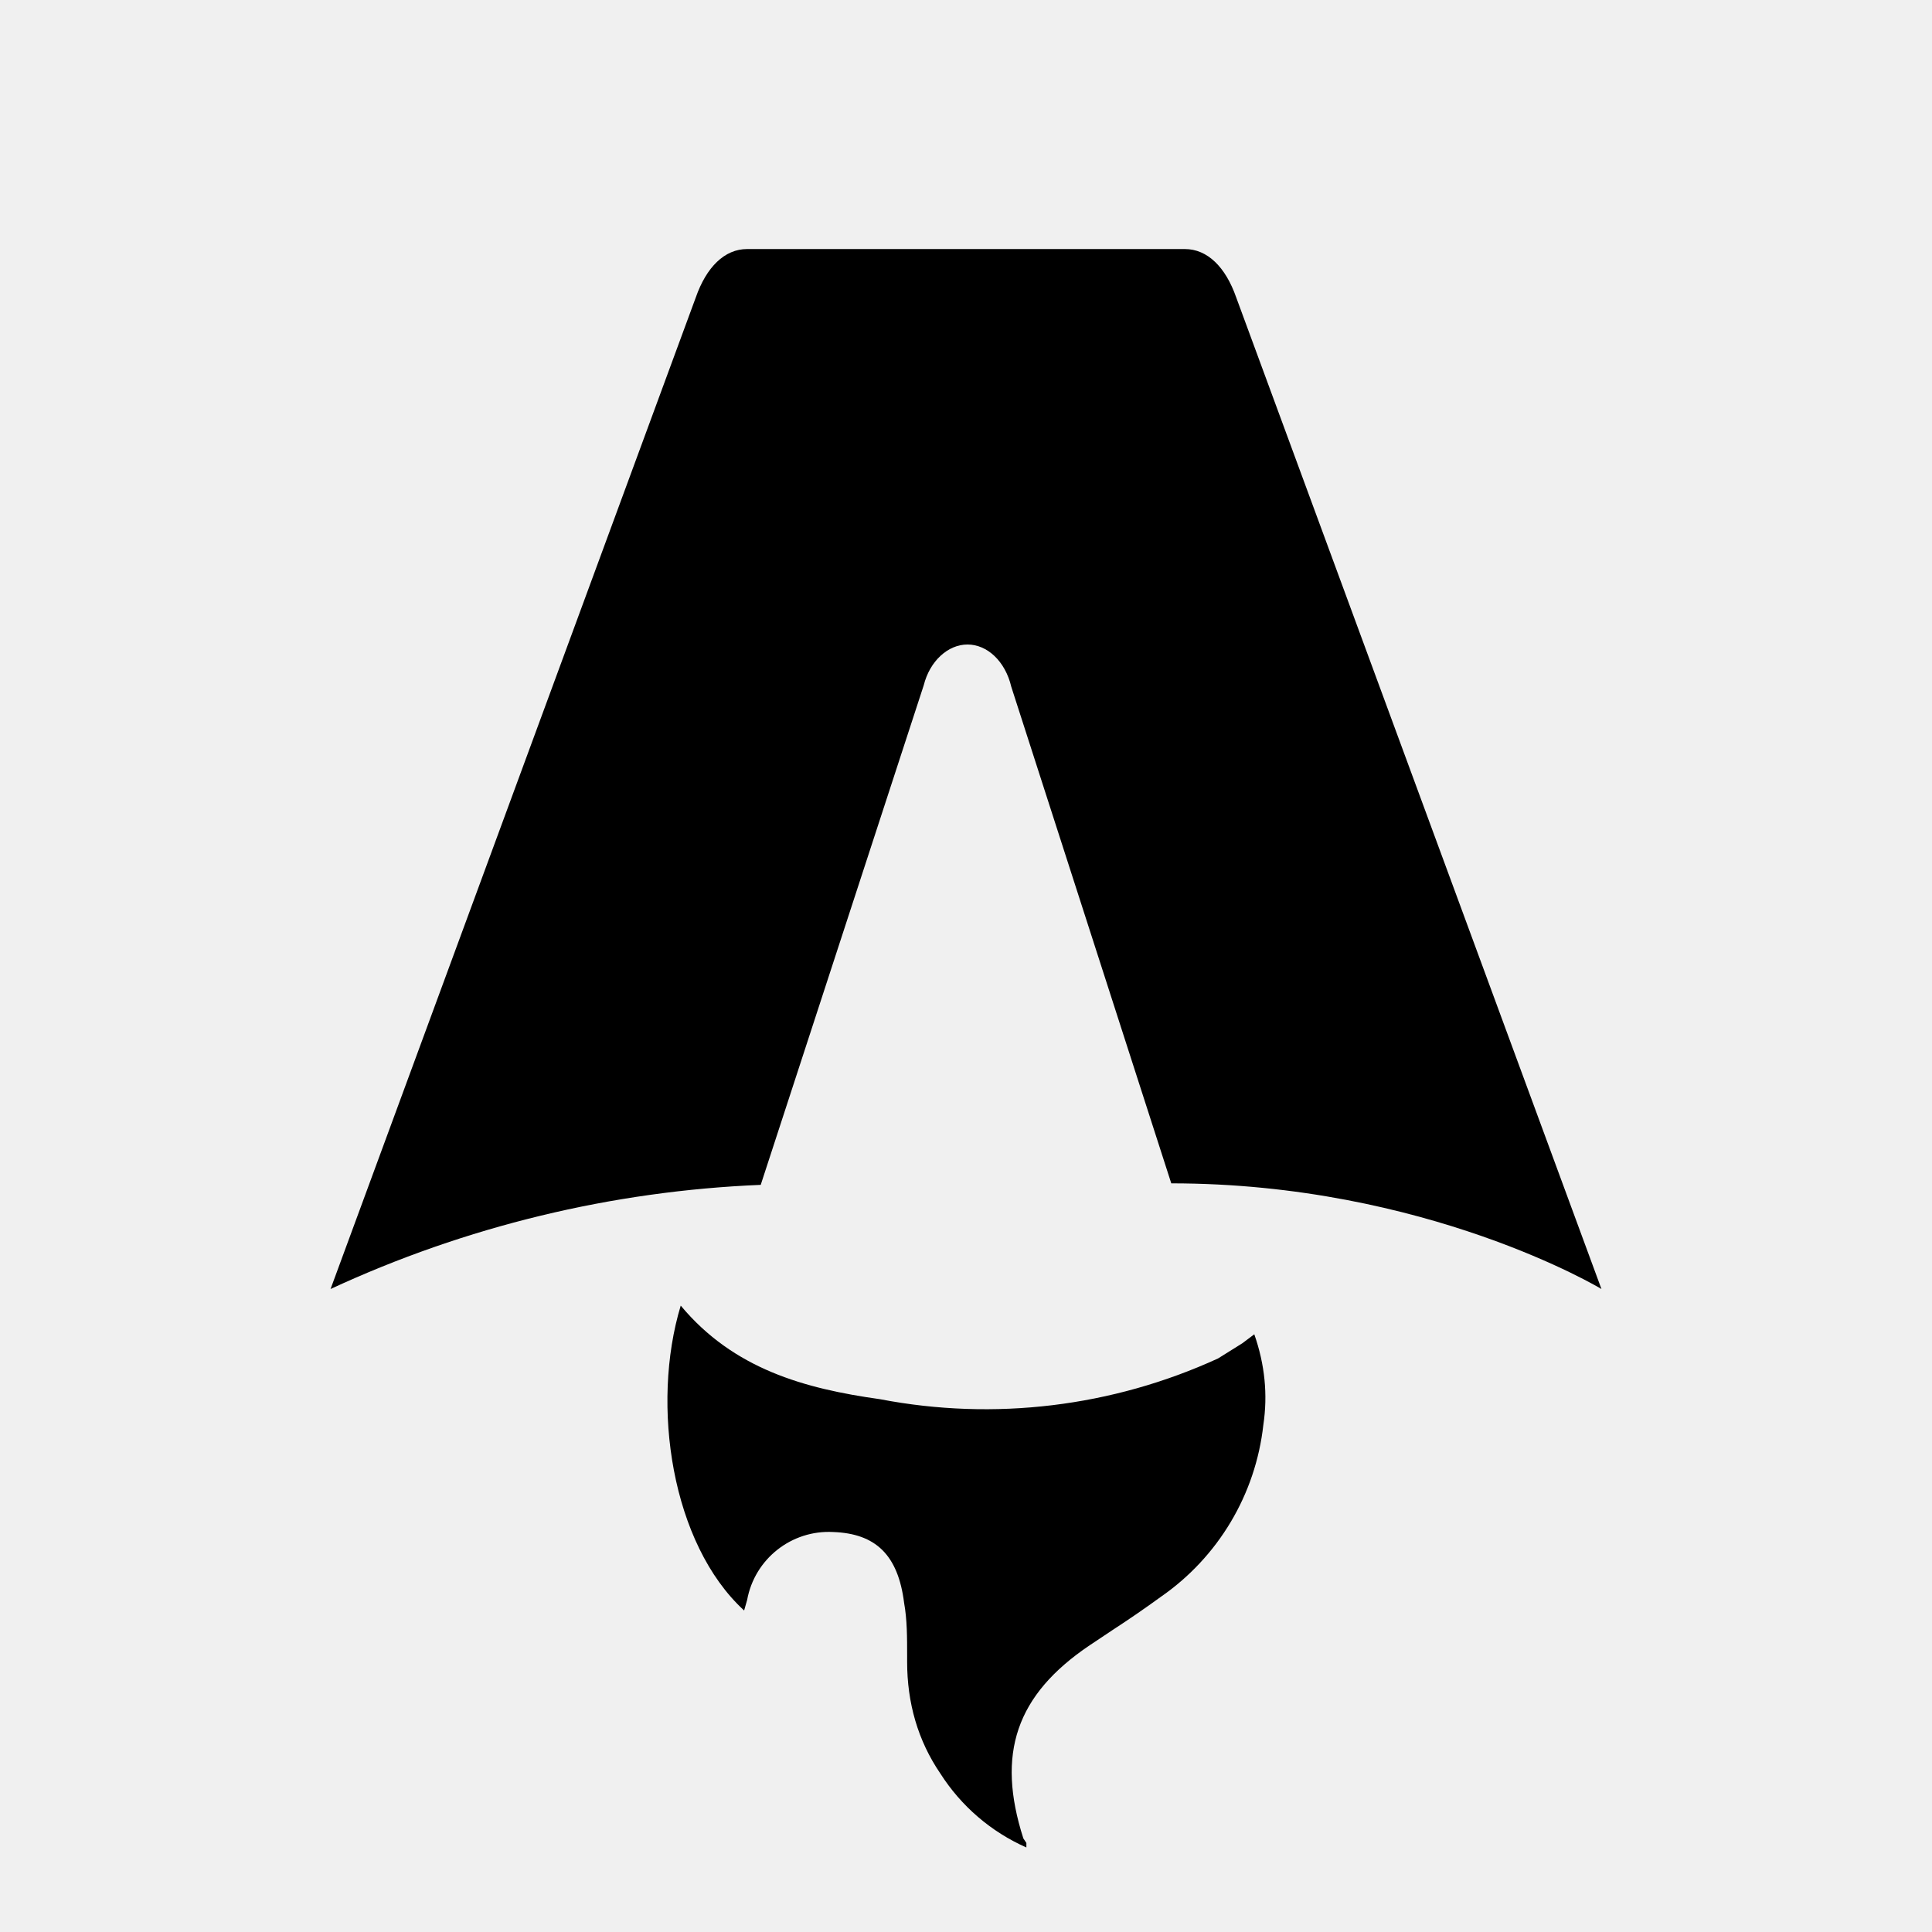
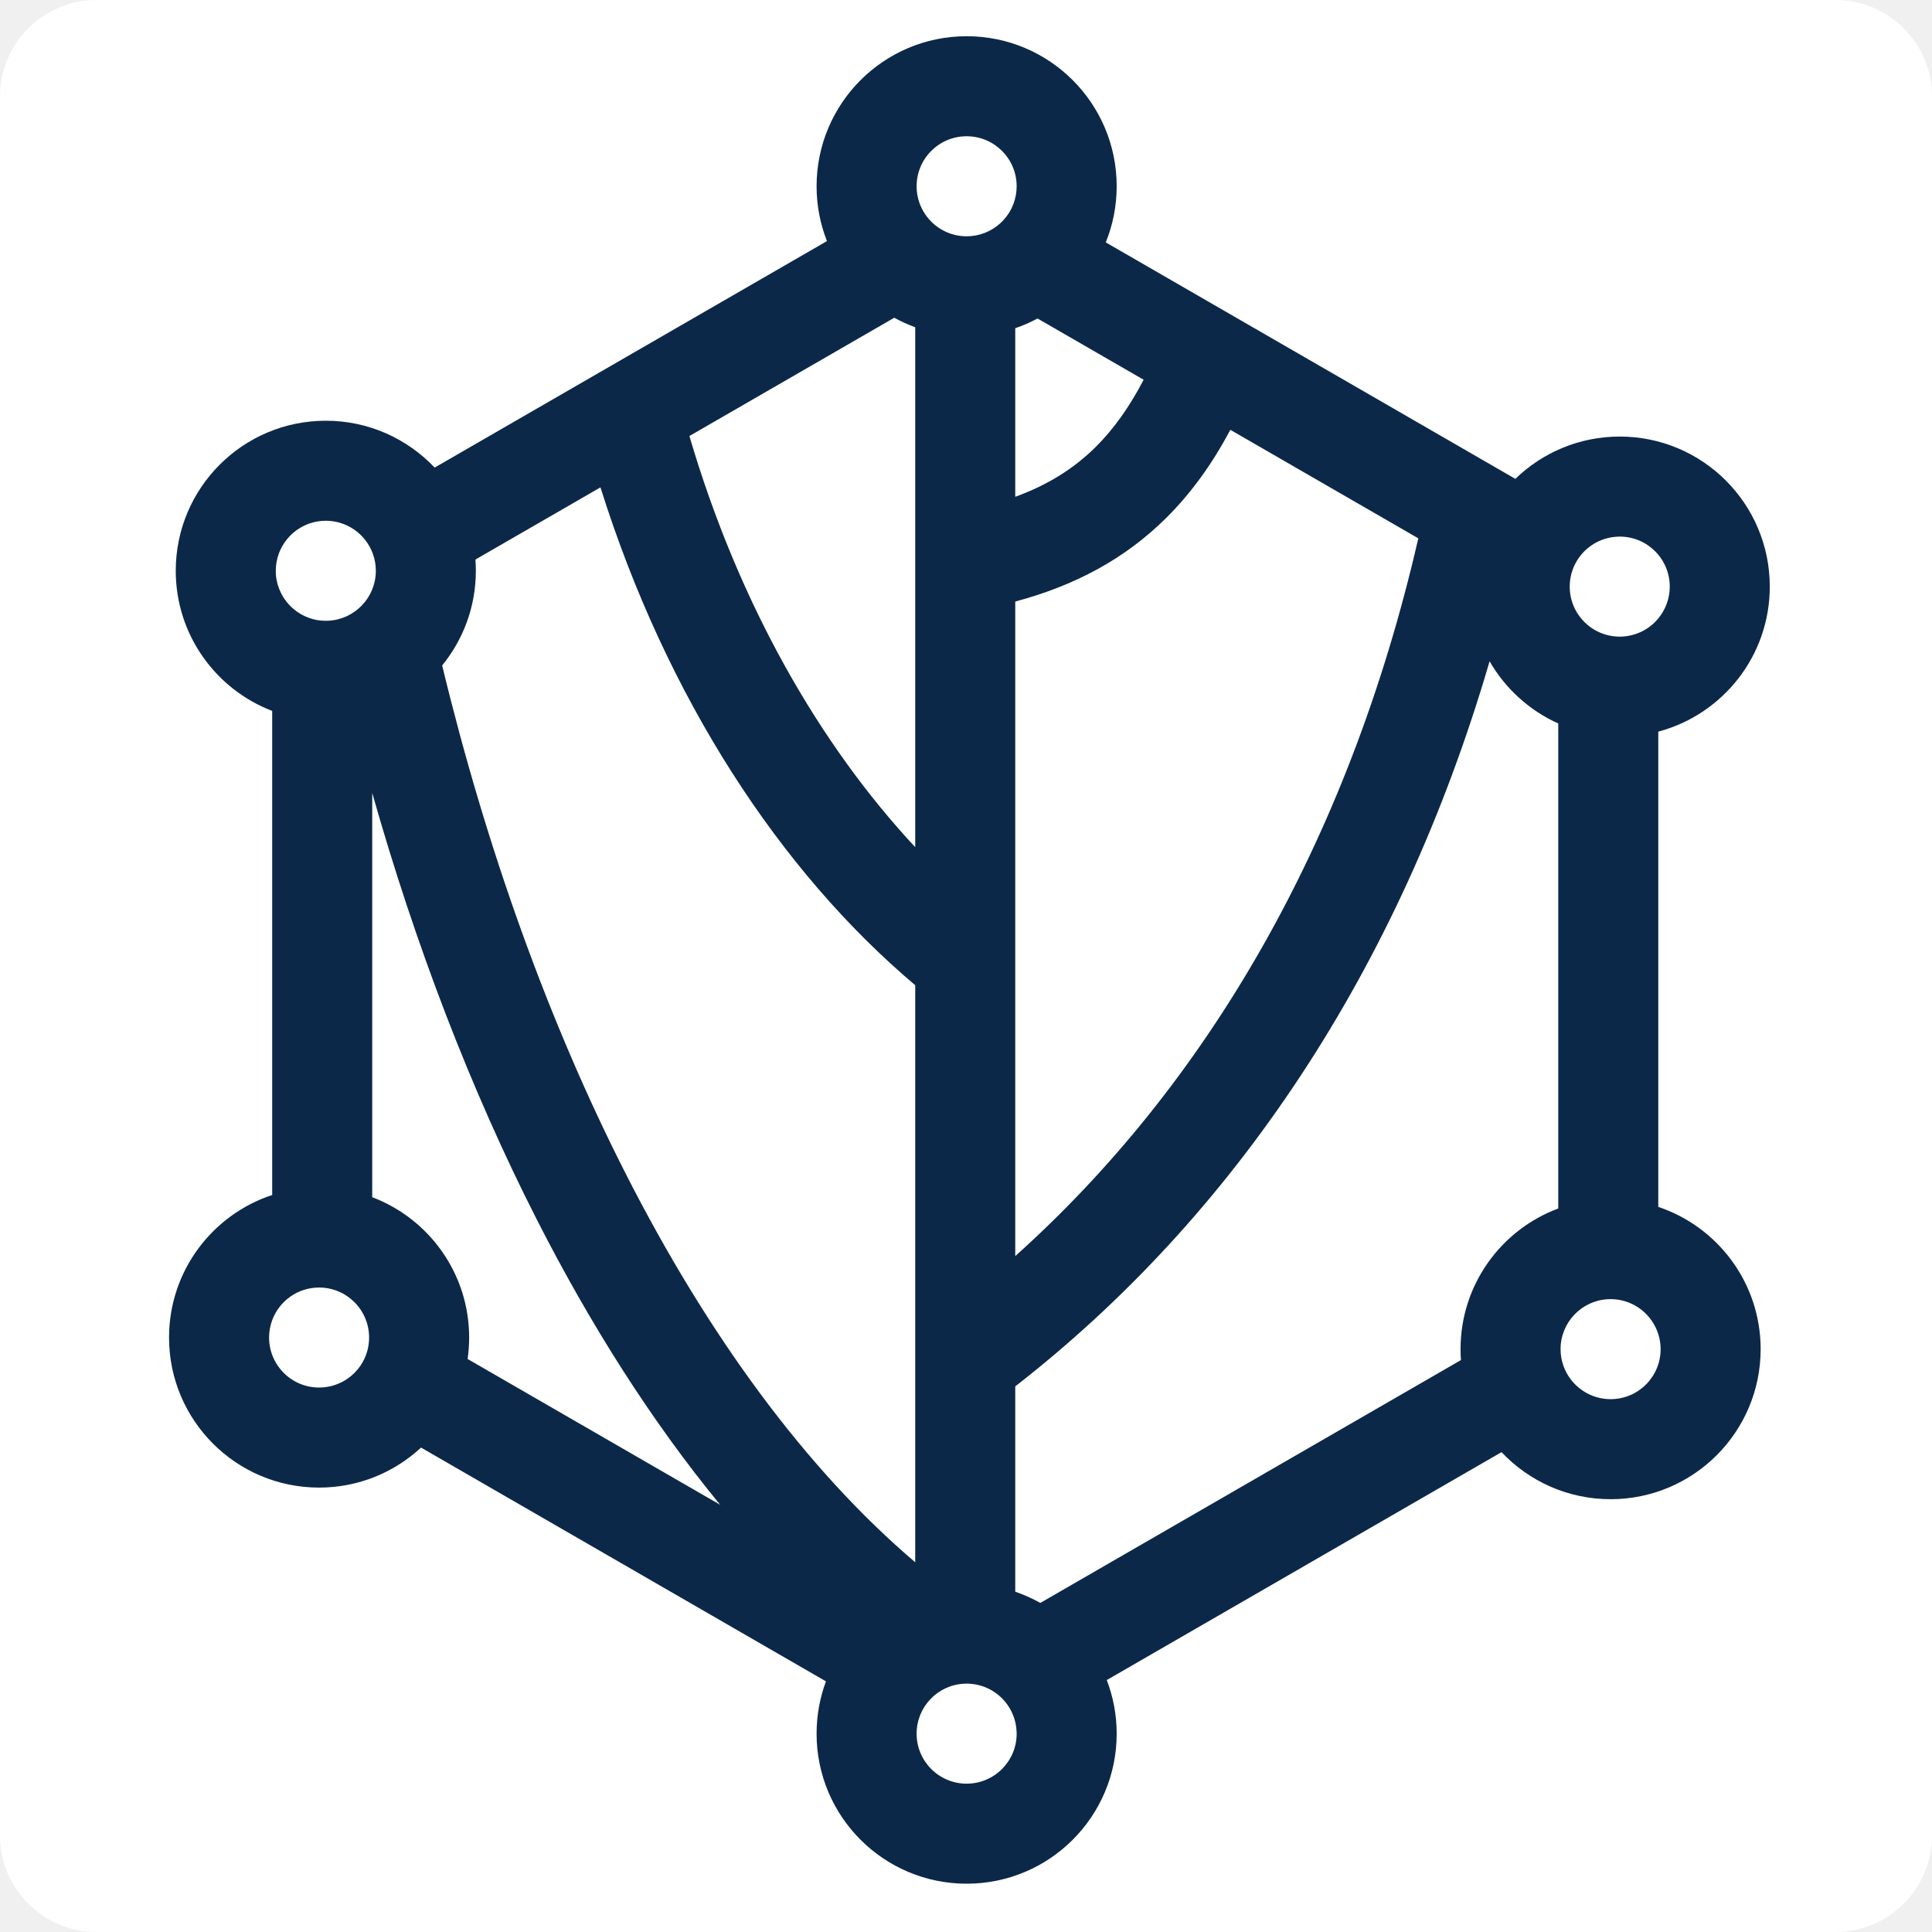
- <svg xmlns="http://www.w3.org/2000/svg" fill="none" viewBox="0 0 128 128">
-   <path d="M50.4 78.5a75.1 75.1 0 0 0-28.5 6.9l24.2-65.7c.7-2 1.9-3.2 3.4-3.2h29c1.5 0 2.7 1.2 3.4 3.2l24.2 65.7s-11.6-7-28.5-7L67 45.5c-.4-1.7-1.6-2.8-2.9-2.8-1.3 0-2.5 1.1-2.9 2.7L50.4 78.5Zm-1.1 28.2Zm-4.2-20.2c-2 6.6-.6 15.8 4.2 20.2a17.5 17.5 0 0 1 .2-.7 5.5 5.5 0 0 1 5.7-4.5c2.8.1 4.3 1.5 4.7 4.7.2 1.1.2 2.3.2 3.5v.4c0 2.7.7 5.2 2.2 7.4a13 13 0 0 0 5.7 4.9v-.3l-.2-.3c-1.8-5.6-.5-9.5 4.4-12.8l1.5-1a73 73 0 0 0 3.2-2.2 16 16 0 0 0 6.8-11.4c.3-2 .1-4-.6-6l-.8.6-1.6 1a37 37 0 0 1-22.4 2.7c-5-.7-9.7-2-13.2-6.2Z" />
-   <style>
-         path { fill: #000; }
-         @media (prefers-color-scheme: dark) {
-             path { fill: #FFF; }
-         }
-     </style>
+ <svg xmlns="http://www.w3.org/2000/svg" width="160" height="160" viewBox="0 0 160 160" fill="none">
+   <rect width="160" height="160" rx="8" fill="white" style="fill:white;fill-opacity:1;" />
+   <path fill-rule="evenodd" clip-rule="evenodd" d="M80.053 3C86.915 3 92.479 8.564 92.479 15.426C92.479 17.07 92.156 18.638 91.576 20.074L125.495 39.657C127.732 37.49 130.779 36.154 134.14 36.154C141.003 36.154 146.566 41.718 146.566 48.581C146.566 54.34 142.647 59.181 137.332 60.59V99.949C142.258 101.599 145.809 106.249 145.809 111.731C145.809 118.594 140.245 124.157 133.383 124.157C129.823 124.157 126.615 122.658 124.35 120.26L91.659 139.135C92.186 140.514 92.479 142.009 92.479 143.574C92.479 150.436 86.915 156 80.053 156C73.19 156 67.626 150.437 67.626 143.574C67.626 142.051 67.9 140.592 68.402 139.243L34.869 119.883C32.653 121.937 29.687 123.196 26.426 123.196C19.564 123.196 14 117.632 14 110.769C14 105.263 17.582 100.596 22.542 98.965V58.875C17.872 57.088 14.555 52.568 14.555 47.269C14.555 40.406 20.119 34.843 26.982 34.843C30.532 34.843 33.733 36.335 35.997 38.723L68.485 19.966C67.932 18.559 67.626 17.029 67.626 15.426C67.626 8.563 73.19 3 80.053 3ZM79.839 139.437C77.65 139.547 75.91 141.357 75.91 143.574C75.91 145.861 77.765 147.716 80.053 147.716C82.34 147.715 84.195 145.861 84.195 143.574C84.195 143.525 84.191 143.476 84.19 143.428C84.123 141.488 82.724 139.887 80.878 139.513C80.704 139.478 80.525 139.455 80.344 139.443C80.316 139.441 80.289 139.438 80.261 139.437L80.053 139.431C79.981 139.431 79.91 139.433 79.839 139.437ZM123.362 54.764C115.867 80.422 102.114 100.783 84.079 114.814L84.079 131.818C84.802 132.066 85.496 132.377 86.153 132.748L120.988 112.636C120.966 112.337 120.956 112.035 120.956 111.731C120.956 106.392 124.322 101.841 129.048 100.082V59.915C126.653 58.837 124.663 57.026 123.362 54.764ZM39.373 46.34C39.395 46.647 39.408 46.956 39.408 47.269C39.408 50.243 38.361 52.972 36.618 55.111C40.257 70.173 45.411 84.614 51.834 97.231C58.625 110.569 66.734 121.673 75.795 129.381V81.591C64.564 72.115 55.192 57.746 49.728 40.362L39.373 46.34ZM30.826 99.147C35.517 100.924 38.853 105.456 38.853 110.769C38.853 111.372 38.808 111.964 38.725 112.544L59.645 124.623C53.971 117.723 48.891 109.708 44.452 100.99C38.954 90.19 34.376 78.193 30.826 65.671V99.147ZM133.169 107.594C130.98 107.705 129.24 109.515 129.24 111.731C129.24 113.62 130.507 115.212 132.235 115.71C132.599 115.815 132.984 115.873 133.383 115.873C135.67 115.873 137.525 114.018 137.525 111.731C137.525 111.295 137.456 110.875 137.332 110.481L137.219 110.173C136.604 108.658 135.119 107.589 133.383 107.589C133.311 107.589 133.24 107.59 133.169 107.594ZM26.425 106.628C24.657 106.628 23.148 107.737 22.554 109.297C22.38 109.754 22.284 110.251 22.284 110.769C22.284 111.399 22.426 111.996 22.678 112.531C22.745 112.674 22.82 112.812 22.902 112.945C23.632 114.125 24.937 114.911 26.426 114.911C27.347 114.911 28.197 114.61 28.885 114.102C28.959 114.047 29.032 113.99 29.102 113.93C29.19 113.856 29.274 113.779 29.355 113.698C30.104 112.948 30.567 111.913 30.567 110.77C30.567 108.483 28.713 106.628 26.425 106.628ZM101.893 35.596C100.411 38.379 98.664 40.832 96.545 42.927C93.154 46.279 89.034 48.495 84.079 49.818L84.079 104.025C99.818 89.909 111.65 69.88 117.458 44.582L101.893 35.596ZM57.093 36.11C61.173 49.99 67.865 61.651 75.795 70.16V27.103C75.194 26.884 74.614 26.619 74.06 26.314L57.093 36.11ZM134.14 44.438C134.026 44.438 133.912 44.444 133.8 44.453L133.801 44.454C132.154 44.587 130.779 45.683 130.241 47.179C130.201 47.289 130.166 47.402 130.135 47.517C130.133 47.528 130.129 47.538 130.126 47.549C130.042 47.879 129.998 48.225 129.998 48.581C129.998 50.868 131.852 52.723 134.14 52.723C134.196 52.723 134.252 52.721 134.307 52.719C134.851 52.697 135.368 52.57 135.838 52.358C135.896 52.331 135.954 52.305 136.011 52.276C136.511 52.022 136.952 51.669 137.309 51.243C137.915 50.523 138.282 49.595 138.282 48.581C138.282 46.293 136.427 44.439 134.14 44.438ZM26.982 43.127C24.923 43.127 23.215 44.629 22.894 46.598C22.859 46.816 22.839 47.04 22.839 47.269C22.839 49.485 24.579 51.295 26.768 51.406C26.839 51.41 26.91 51.411 26.982 51.411C27.053 51.411 27.124 51.41 27.194 51.406C29.383 51.295 31.124 49.485 31.124 47.269C31.124 45.372 29.848 43.773 28.108 43.283C27.75 43.182 27.372 43.127 26.982 43.127ZM85.926 26.377C85.338 26.694 84.72 26.962 84.079 27.181V41.143C86.82 40.145 88.958 38.778 90.721 37.035C92.206 35.566 93.52 33.736 94.711 31.449L85.926 26.377ZM80.053 11.284C77.765 11.284 75.91 13.139 75.91 15.426C75.91 15.996 76.025 16.54 76.233 17.034C76.318 17.236 76.419 17.428 76.533 17.612C76.592 17.706 76.654 17.798 76.719 17.887C76.73 17.901 76.742 17.916 76.753 17.93C76.86 18.071 76.975 18.204 77.099 18.33C77.85 19.094 78.896 19.569 80.053 19.569C82.213 19.568 83.987 17.914 84.177 15.803C84.188 15.679 84.195 15.553 84.195 15.426C84.195 13.139 82.34 11.284 80.053 11.284Z" fill="#0C2849" style="fill:#0C2849;fill:color(display-p3 0.048 0.157 0.286);fill-opacity:1;" />
</svg>
